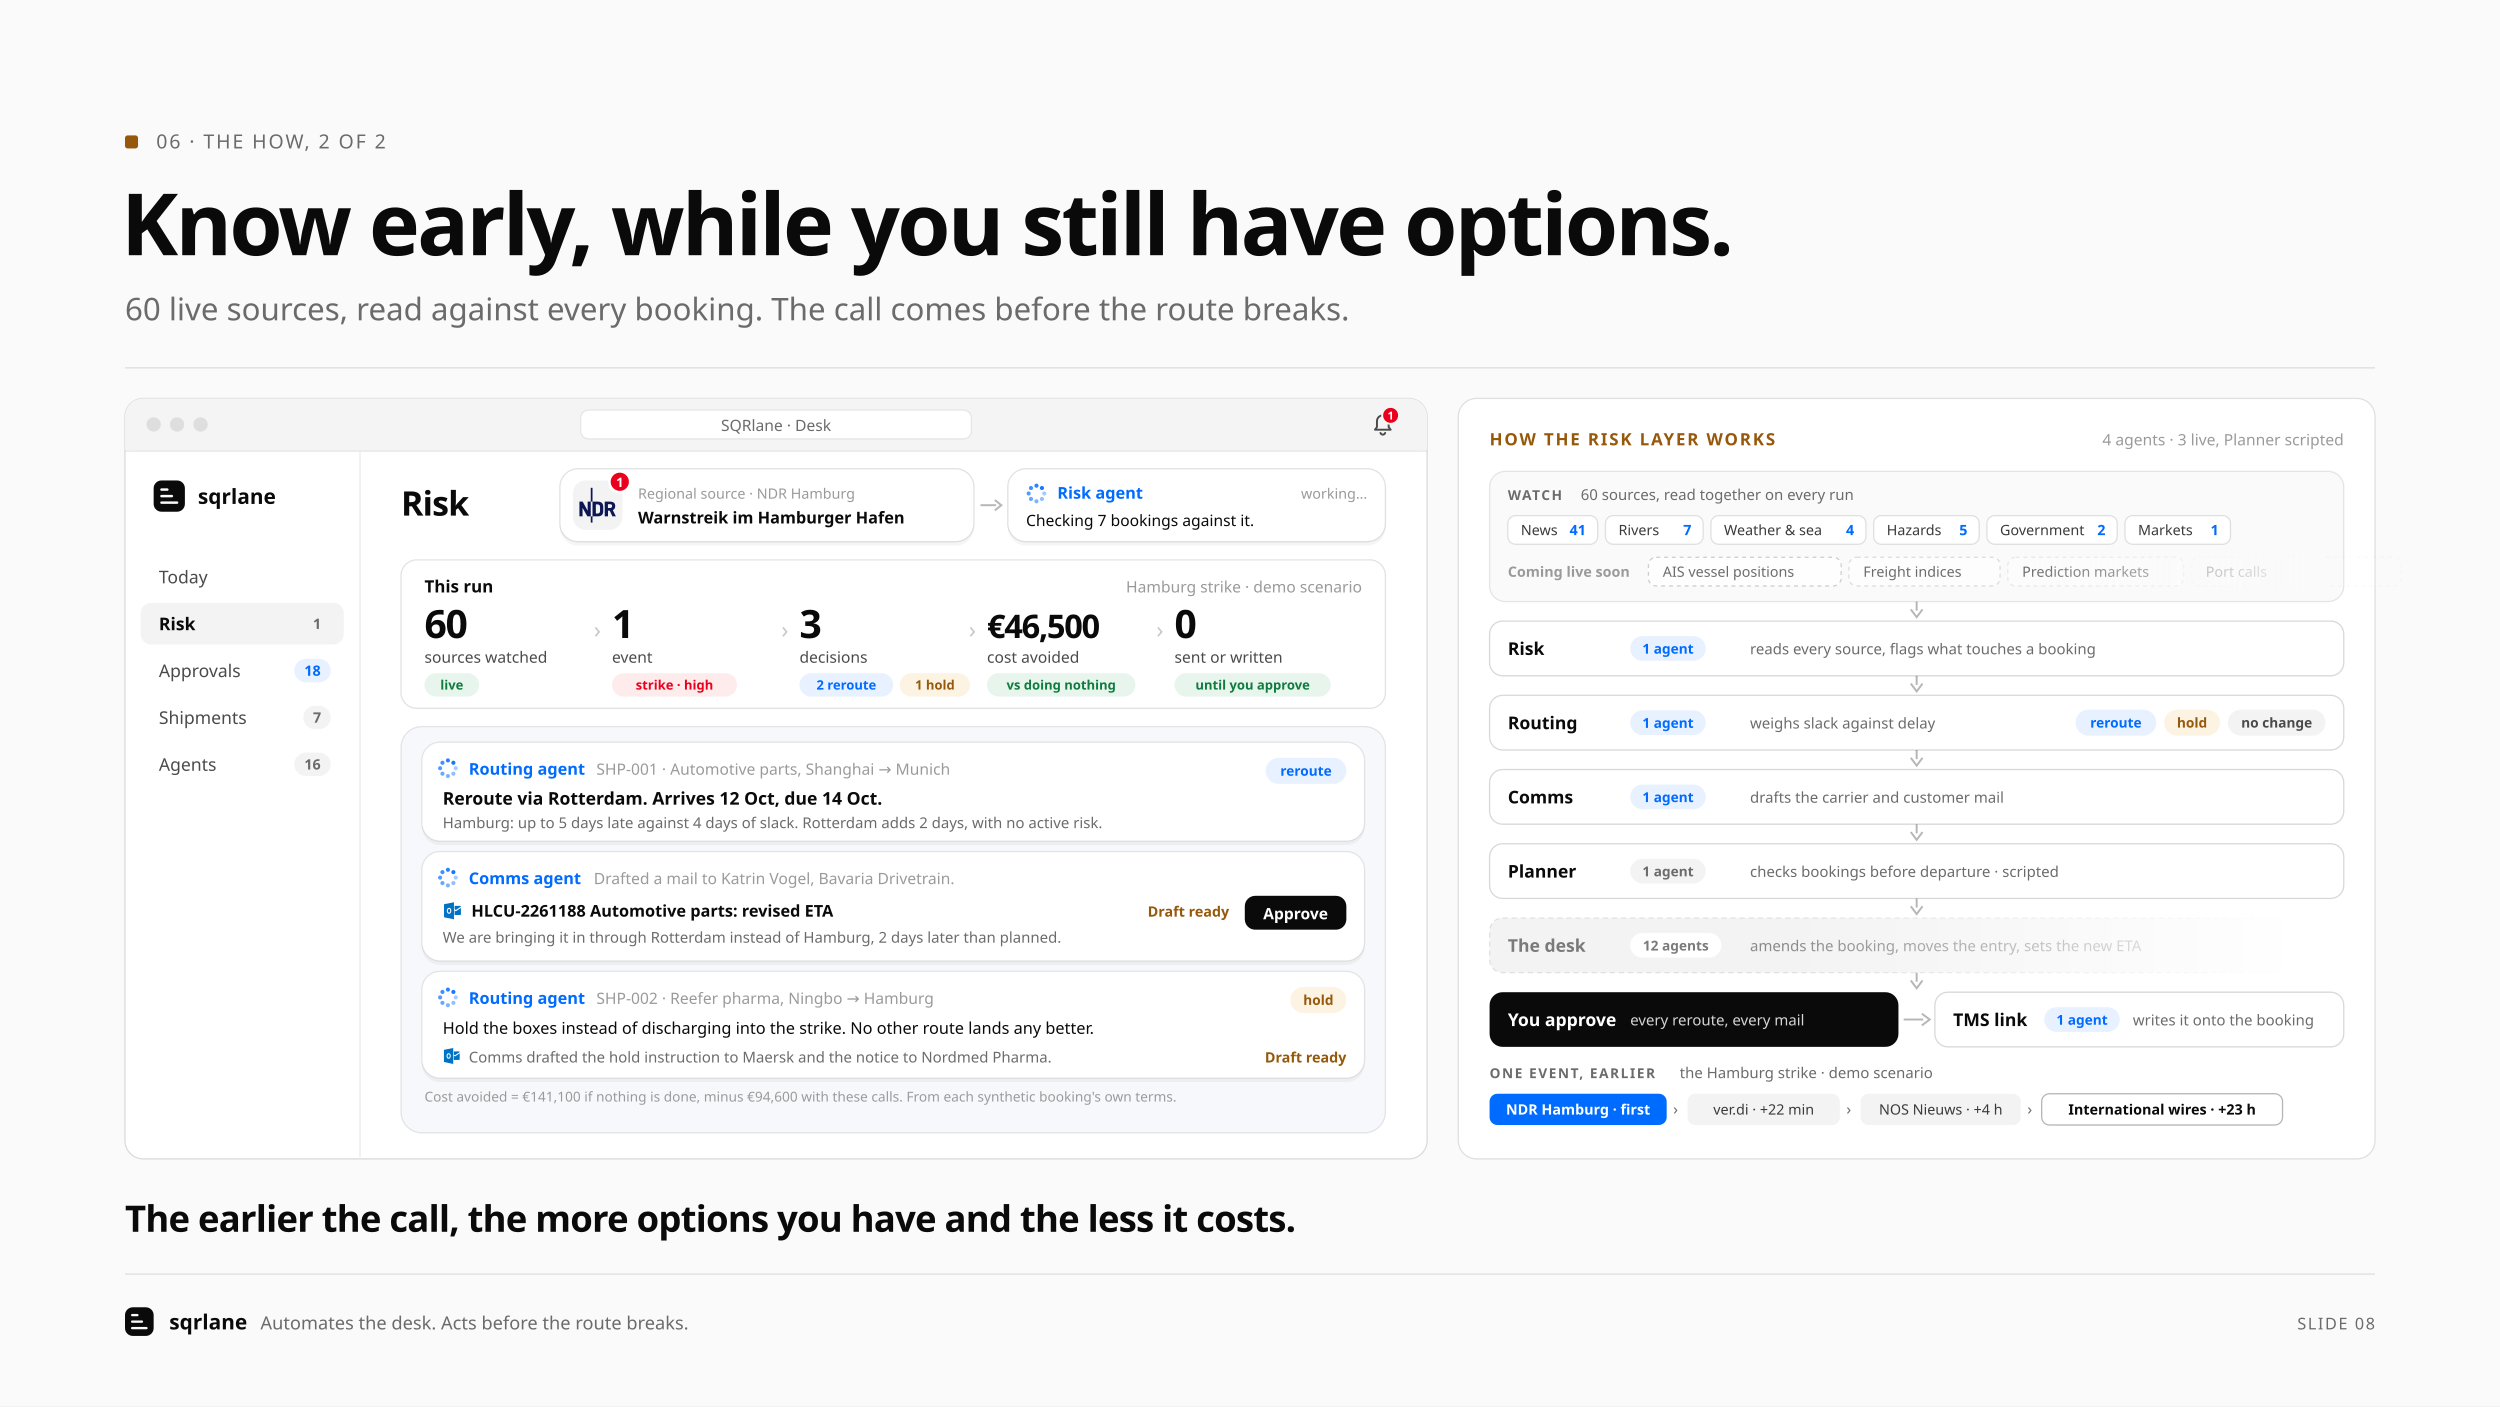
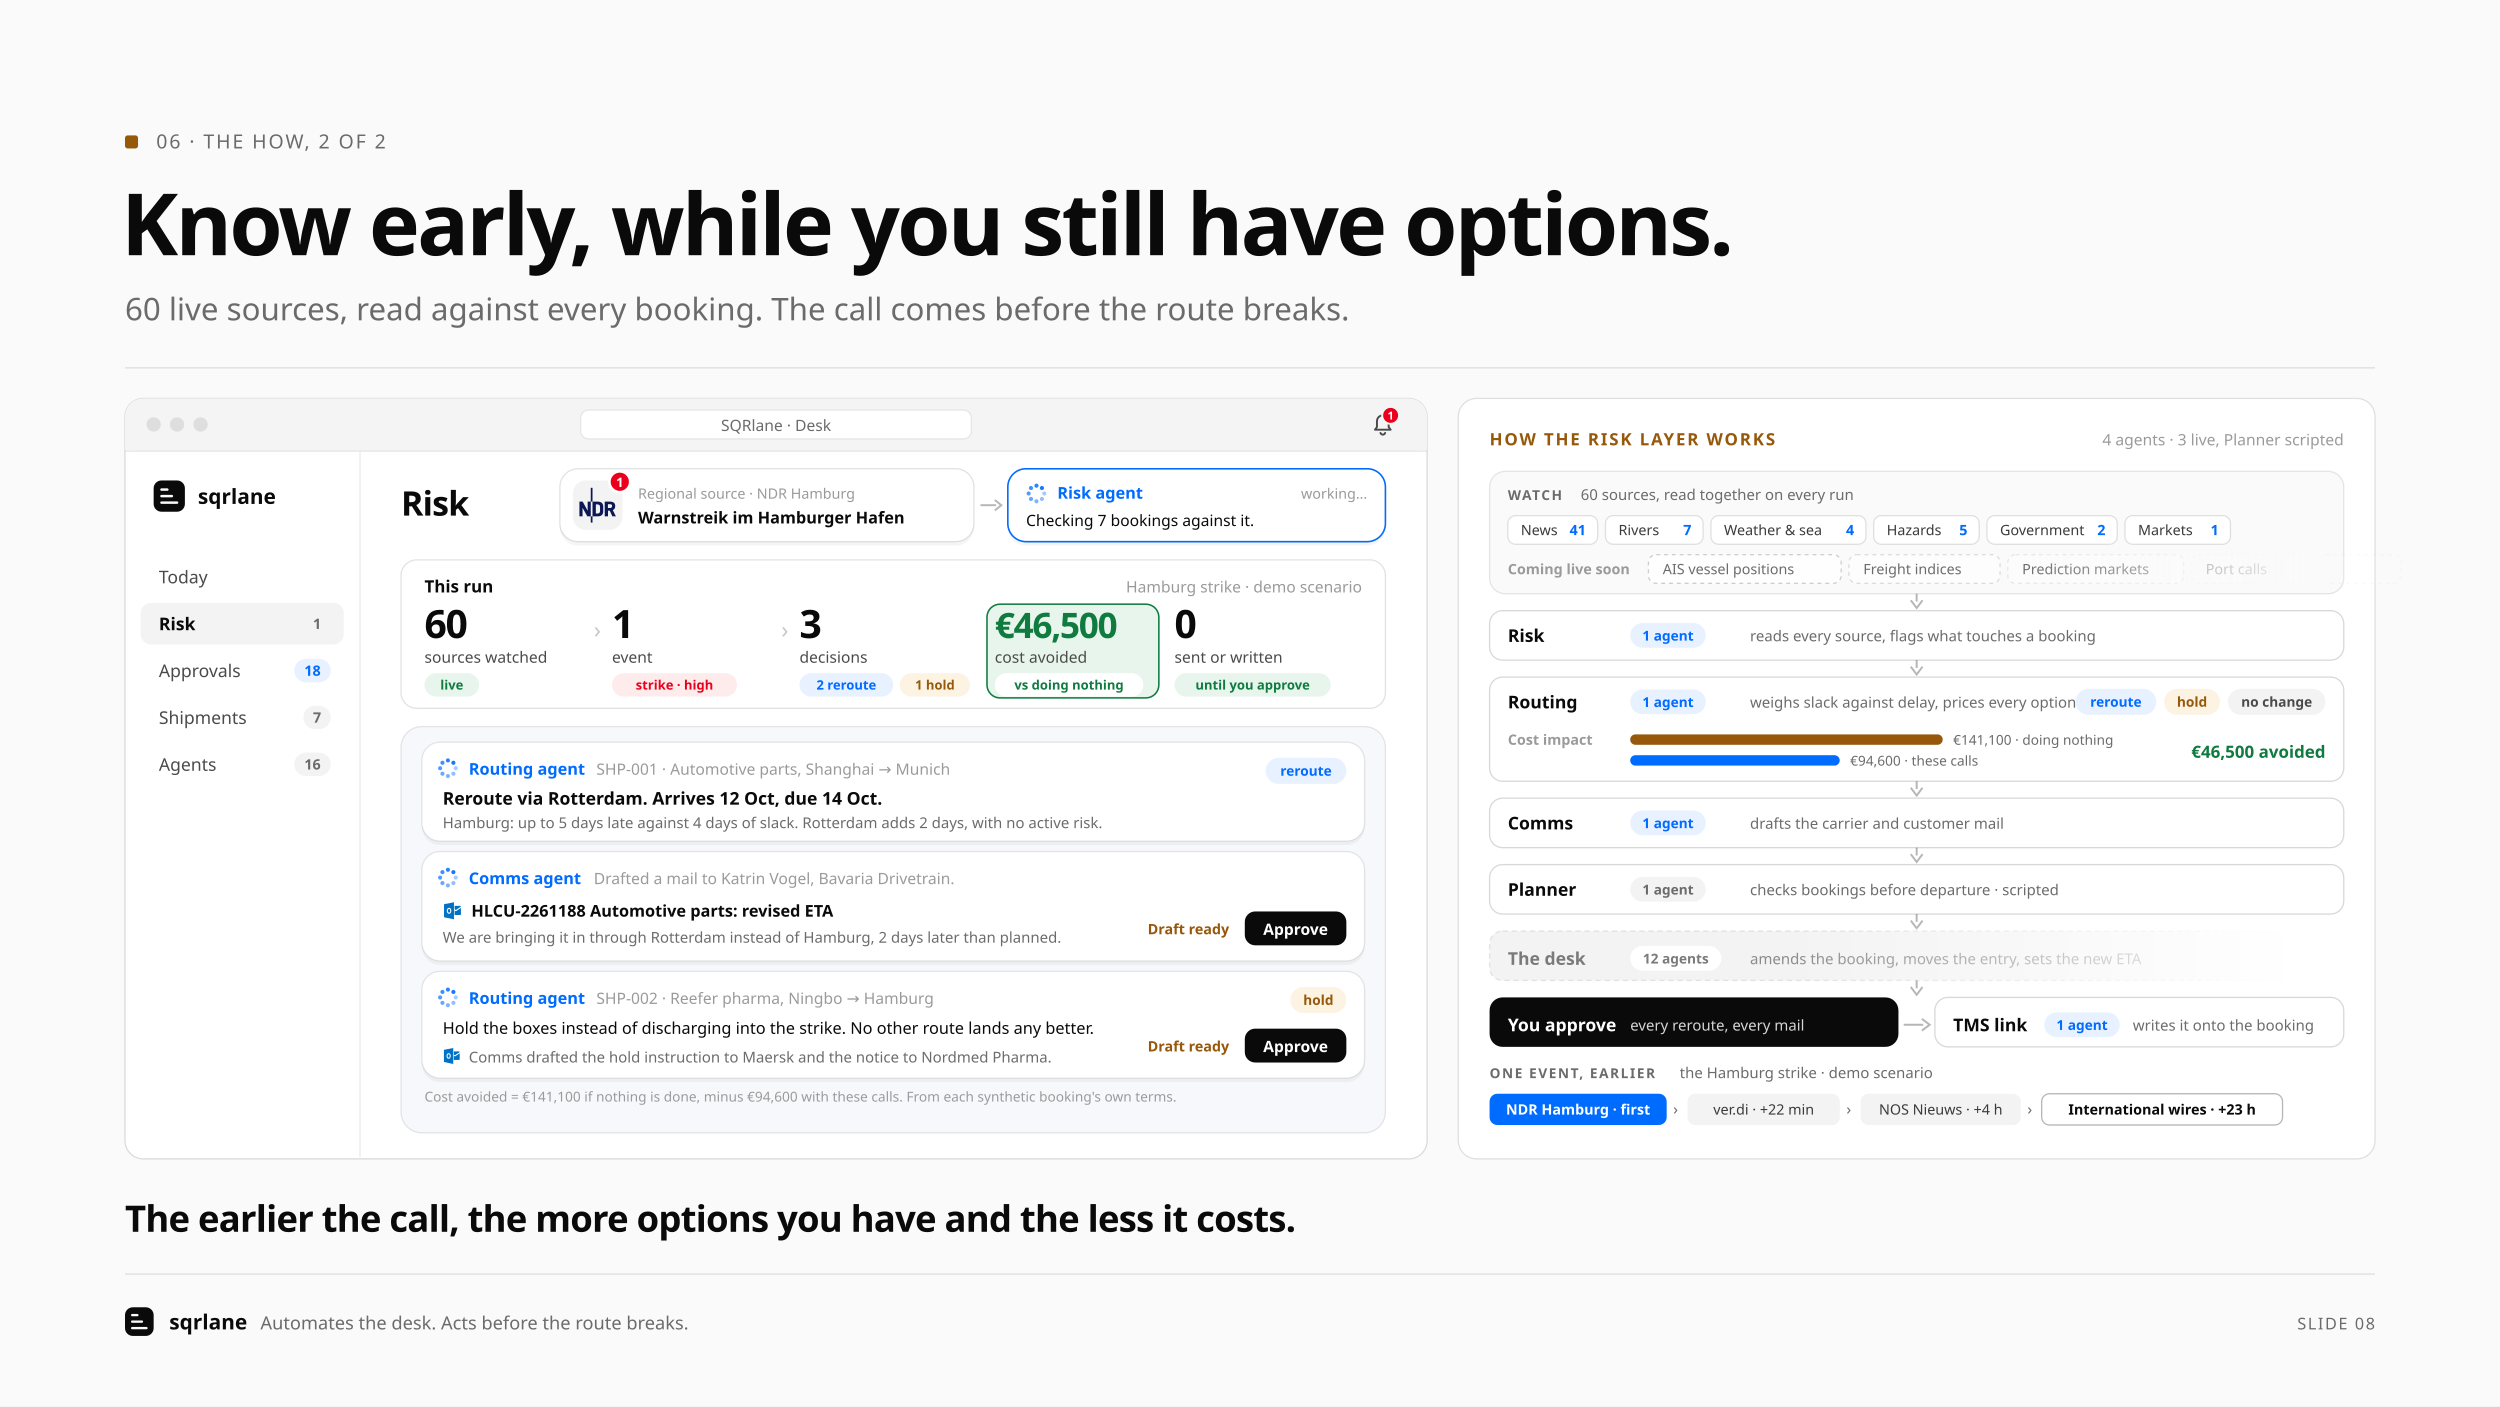
<svg xmlns="http://www.w3.org/2000/svg" width="1920" height="1080" viewBox="0 0 1920 1080">
  <rect id="background" x="0" y="0" width="1920" height="1080" fill="#FAFAFA" />
  <g id="header">
    <rect x="96" y="104" width="10" height="10" rx="2" fill="#96580A" />
    <text x="120" y="114" font-family="Geist" font-size="15" font-weight="500" fill="#6B6B6B" letter-spacing="1.44">06 · THE HOW, 2 OF 2</text>
    <text x="93" y="196" font-family="Geist" font-size="66" font-weight="600" fill="#0A0A0A" letter-spacing="-2">Know early, while you still have options.</text>
    <text x="96" y="246" font-family="Geist" font-size="24" font-weight="400" fill="#6B6B6B">60 live sources, read against every booking. The call comes before the route breaks.</text>
    <rect x="96" y="282" width="1728" height="1" fill="#0A0A0A" fill-opacity="0.12" />
  </g>
  <g id="dashboard">
    <rect x="96" y="306" width="1000" height="584" rx="14" fill="#FFFFFF" stroke="#0A0A0A" stroke-opacity="0.14" />
    <g id="window-bar">
      <rect x="96" y="306" width="1000" height="40" rx="14" fill="#F4F4F4" />
      <rect x="96" y="332" width="1000" height="14" fill="#F4F4F4" />
      <rect x="96" y="346" width="1000" height="1" fill="#0A0A0A" fill-opacity="0.09" />
      <circle cx="118" cy="326" r="5.5" fill="#DEDEDE" />
      <circle cx="136" cy="326" r="5.5" fill="#DEDEDE" />
      <circle cx="154" cy="326" r="5.5" fill="#DEDEDE" />
      <rect x="446.0" y="315" width="300" height="22" rx="6" fill="#FFFFFF" stroke="#0A0A0A" stroke-opacity="0.08" />
      <text x="596.0" y="331" font-family="Geist" font-size="12" font-weight="500" fill="#6B6B6B" text-anchor="middle">SQRlane · Desk</text>
    </g>
    <g id="sidebar">
      <rect x="276" y="347" width="1" height="542" fill="#0A0A0A" fill-opacity="0.08" />
      <rect x="118" y="369" width="24" height="24" rx="6" fill="#0A0A0A" />
      <path d="M124 386h12 M124 381h8 M124 376h4.5" stroke="#FAFAFA" stroke-width="1.9" stroke-linecap="round" fill="none" />
      <text x="152" y="387" font-family="Geist" font-size="16" font-weight="600" fill="#0A0A0A">sqrlane</text>
      <text x="122" y="448" font-family="Geist" font-size="13.5" font-weight="500" fill="#4A4A4A">Today</text>
      <rect x="108" y="463" width="156" height="32" rx="8" fill="#F3F3F3" />
      <text x="122" y="484" font-family="Geist" font-size="13.5" font-weight="600" fill="#0A0A0A">Risk</text>
      <rect x="233" y="470" width="21" height="18" rx="9" fill="#F3F3F3" />
      <text x="243.5" y="483" font-family="Geist" font-size="11" font-weight="600" fill="#6B6B6B" text-anchor="middle">1</text>
      <text x="122" y="520" font-family="Geist" font-size="13.5" font-weight="500" fill="#4A4A4A">Approvals</text>
      <rect x="226" y="506" width="28" height="18" rx="9" fill="#E8F1FF" />
      <text x="240.0" y="519" font-family="Geist" font-size="11" font-weight="600" fill="#006BFF" text-anchor="middle">18</text>
      <text x="122" y="556" font-family="Geist" font-size="13.5" font-weight="500" fill="#4A4A4A">Shipments</text>
      <rect x="233" y="542" width="21" height="18" rx="9" fill="#F3F3F3" />
      <text x="243.5" y="555" font-family="Geist" font-size="11" font-weight="600" fill="#6B6B6B" text-anchor="middle">7</text>
      <text x="122" y="592" font-family="Geist" font-size="13.5" font-weight="500" fill="#4A4A4A">Agents</text>
      <rect x="226" y="578" width="28" height="18" rx="9" fill="#F3F3F3" />
      <text x="240.0" y="591" font-family="Geist" font-size="11" font-weight="600" fill="#6B6B6B" text-anchor="middle">16</text>
    </g>
    <g id="notifications">
      <path d="M1056 330 h12 l-1.5 -2 v-4.5 a4.5 4.5 0 0 0 -9 0 v4.5 z M1060.2 332.5 a1.9 1.9 0 0 0 3.6 0" stroke="#4A4A4A" stroke-width="1.5" fill="none" stroke-linejoin="round" stroke-linecap="round" />
      <circle cx="1068" cy="319" r="6.5" fill="#EA001D" stroke="#F4F4F4" stroke-width="1.5" />
      <text x="1068" y="322.2" font-family="Geist" font-size="8.5" font-weight="700" fill="#FFFFFF" text-anchor="middle">1</text>
    </g>
    <g id="page-header">
      <text x="308" y="396" font-family="Geist" font-size="26" font-weight="600" fill="#0A0A0A" letter-spacing="-0.6">Risk</text>
    </g>
    <g id="popup-news">
      <rect x="430" y="363" width="318" height="56" rx="14" fill="#0A0A0A" fill-opacity="0.04" />
      <rect x="430" y="360" width="318" height="56" rx="14" fill="#FFFFFF" stroke="#0A0A0A" stroke-opacity="0.12" />
      <rect x="440" y="369" width="38" height="38" rx="10" fill="#F3F3F3" />
      <g id="mark-ndr" transform="translate(445.0 374.0) scale(1.1667)">
        <path fill="#0C1754" d="M5.184 19.325l-3.137-5.648v5.649H0V9.64h2.149l3.267 6.025V9.641h2.047v9.684zm2.279-9.684V.537H8.61v9.104zm0 13.822v-4.138H8.61v4.138zM12.037 9.64c2.395 0 3.63 1.147 3.63 3.368v2.918c0 2.28-1.19 3.398-3.63 3.398H8.61V9.641zm-.19 7.855c1.163 0 1.728-.581 1.728-1.771v-2.498c0-1.176-.58-1.757-1.727-1.757h-1.03v6.026zm9.845 1.83l-1.728-3.718h-1.161v3.717h-2.15V9.641h3.384c2.381 0 3.513.944 3.513 2.962 0 1.335-.493 2.134-1.597 2.613L24 19.326zm-1.568-5.475c.857 0 1.365-.494 1.365-1.32 0-.858-.377-1.177-1.365-1.177H18.76v2.498h1.365z" />
      </g>
      <circle cx="476" cy="370" r="8" fill="#EA001D" stroke="#FFFFFF" stroke-width="2" />
      <text x="476" y="374" font-family="Geist" font-size="10" font-weight="700" fill="#FFFFFF" text-anchor="middle">1</text>
      <text x="490" y="383" font-family="Geist" font-size="11" font-weight="500" fill="#9A9A9A">Regional source · NDR Hamburg</text>
      <text x="490" y="402" font-family="Geist" font-size="12.5" font-weight="600" fill="#0A0A0A">Warnstreik im Hamburger Hafen</text>
    </g>
    <path d="M753 388.0 L765 388.0" stroke="#0A0A0A" stroke-opacity="0.3" stroke-width="1.5" fill="none" />
    <path d="M764 384.0 L769 388.0 L764 392.0" stroke="#0A0A0A" stroke-opacity="0.3" stroke-width="1.5" fill="none" />
    <g id="popup-agent">
      <rect x="774" y="363" width="290" height="56" rx="14" fill="#0A0A0A" fill-opacity="0.04" />
      <rect x="774" y="360" width="290" height="56" rx="14" fill="#FFFFFF" stroke="#0A0A0A" stroke-opacity="0.12" />
+       <rect x="774" y="360" width="290" height="56" rx="14" fill="none" stroke="#006BFF" stroke-width="1.2" />
      <circle cx="802.0" cy="379.0" r="1.6" fill="#006BFF" fill-opacity="0.35" />
      <circle cx="800.2" cy="383.2" r="1.6" fill="#006BFF" fill-opacity="0.43" />
      <circle cx="796.0" cy="385.0" r="1.6" fill="#006BFF" fill-opacity="0.51" />
      <circle cx="791.8" cy="383.2" r="1.6" fill="#006BFF" fill-opacity="0.59" />
      <circle cx="790.0" cy="379.0" r="1.6" fill="#006BFF" fill-opacity="0.67" />
      <circle cx="791.8" cy="374.8" r="1.6" fill="#006BFF" fill-opacity="0.75" />
      <circle cx="796.0" cy="373.0" r="1.6" fill="#006BFF" fill-opacity="0.83" />
      <circle cx="800.2" cy="374.8" r="1.6" fill="#006BFF" fill-opacity="0.91" />
      <text x="812" y="383" font-family="Geist" font-size="12.5" font-weight="600" fill="#006BFF">Risk agent</text>
      <text x="1050" y="383" font-family="Geist" font-size="11" font-weight="500" fill="#9A9A9A" text-anchor="end">working…</text>
      <text x="788" y="404" font-family="Geist" font-size="12" font-weight="400" fill="#0A0A0A">Checking 7 bookings against it.</text>
    </g>
    <g id="this-run">
      <rect x="308" y="430" width="756" height="114" rx="12" fill="#FFFFFF" stroke="#0A0A0A" stroke-opacity="0.12" />
      <text x="326" y="455" font-family="Geist" font-size="13" font-weight="600" fill="#0A0A0A">This run</text>
      <text x="1046" y="455" font-family="Geist" font-size="12" font-weight="400" fill="#9A9A9A" text-anchor="end">Hamburg strike · demo scenario</text>
      <text x="326.0" y="490" font-family="Geist" font-size="30" font-weight="600" fill="#0A0A0A" letter-spacing="-1">60</text>
      <text x="326.0" y="509" font-family="Geist" font-size="12" font-weight="500" fill="#4A4A4A">sources watched</text>
      <rect x="326.0" y="517" width="42" height="18" rx="9.0" fill="#E7F5EC" />
      <text x="347.0" y="529.6" font-family="Geist" font-size="10" font-weight="600" fill="#0F7B3F" text-anchor="middle">live</text>
      <text x="456.0" y="490" font-family="Geist" font-size="18" font-weight="400" fill="#C8C8C8">›</text>
      <text x="470.0" y="490" font-family="Geist" font-size="30" font-weight="600" fill="#0A0A0A" letter-spacing="-1">1</text>
      <text x="470.0" y="509" font-family="Geist" font-size="12" font-weight="500" fill="#4A4A4A">event</text>
      <rect x="470.0" y="517" width="96" height="18" rx="9.0" fill="#FEECEC" />
      <text x="518.0" y="529.6" font-family="Geist" font-size="10" font-weight="600" fill="#EA001D" text-anchor="middle">strike · high</text>
      <text x="600.0" y="490" font-family="Geist" font-size="18" font-weight="400" fill="#C8C8C8">›</text>
      <text x="614.0" y="490" font-family="Geist" font-size="30" font-weight="600" fill="#0A0A0A" letter-spacing="-1">3</text>
      <text x="614.0" y="509" font-family="Geist" font-size="12" font-weight="500" fill="#4A4A4A">decisions</text>
      <rect x="614.0" y="517" width="72" height="18" rx="9.0" fill="#E8F1FF" />
      <text x="650.0" y="529.6" font-family="Geist" font-size="10" font-weight="600" fill="#006BFF" text-anchor="middle">2 reroute</text>
      <rect x="691.0" y="517" width="54" height="18" rx="9.0" fill="#FDF3E3" />
      <text x="718.0" y="529.6" font-family="Geist" font-size="10" font-weight="600" fill="#96580A" text-anchor="middle">1 hold</text>
-       <text x="744.0" y="490" font-family="Geist" font-size="18" font-weight="400" fill="#C8C8C8">›</text>
-       <text x="758.0" y="490" font-family="Geist" font-size="25" font-weight="600" fill="#0A0A0A" letter-spacing="-1">€46,500</text>
-       <text x="758.0" y="509" font-family="Geist" font-size="12" font-weight="500" fill="#4A4A4A">cost avoided</text>
-       <rect x="758.0" y="517" width="114" height="18" rx="9.0" fill="#E7F5EC" />
-       <text x="815.0" y="529.6" font-family="Geist" font-size="10" font-weight="600" fill="#0F7B3F" text-anchor="middle">vs doing nothing</text>
-       <text x="888.0" y="490" font-family="Geist" font-size="18" font-weight="400" fill="#C8C8C8">›</text>
+       <rect x="758.0" y="464" width="132.0" height="72" rx="10" fill="#E7F5EC" stroke="#0F7B3F" stroke-width="1.2" />
+       <text x="764.0" y="490" font-family="Geist" font-size="27" font-weight="600" fill="#0F7B3F" letter-spacing="-1">€46,500</text>
+       <text x="764.0" y="509" font-family="Geist" font-size="12" font-weight="500" fill="#4A4A4A">cost avoided</text>
+       <rect x="764.0" y="517" width="114" height="18" rx="9.0" fill="#FFFFFF" />
+       <text x="821.0" y="529.6" font-family="Geist" font-size="10" font-weight="600" fill="#0F7B3F" text-anchor="middle">vs doing nothing</text>
      <text x="902.0" y="490" font-family="Geist" font-size="30" font-weight="600" fill="#0A0A0A" letter-spacing="-1">0</text>
      <text x="902.0" y="509" font-family="Geist" font-size="12" font-weight="500" fill="#4A4A4A">sent or written</text>
      <rect x="902.0" y="517" width="120" height="18" rx="9.0" fill="#E7F5EC" />
      <text x="962.0" y="529.6" font-family="Geist" font-size="10" font-weight="600" fill="#0F7B3F" text-anchor="middle">until you approve</text>
    </g>
    <g id="decisions">
      <rect x="308" y="558" width="756" height="312" rx="16" fill="#F6F8FB" stroke="#0A0A0A" stroke-opacity="0.10" />
      <rect x="324" y="573" width="724" height="76" rx="14" fill="#0A0A0A" fill-opacity="0.04" />
      <rect x="324" y="570" width="724" height="76" rx="14" fill="#FFFFFF" stroke="#0A0A0A" stroke-opacity="0.1" />
      <circle cx="350.0" cy="590.0" r="1.6" fill="#006BFF" fill-opacity="0.35" />
      <circle cx="348.2" cy="594.2" r="1.6" fill="#006BFF" fill-opacity="0.43" />
      <circle cx="344.0" cy="596.0" r="1.6" fill="#006BFF" fill-opacity="0.51" />
      <circle cx="339.8" cy="594.2" r="1.6" fill="#006BFF" fill-opacity="0.59" />
      <circle cx="338.0" cy="590.0" r="1.6" fill="#006BFF" fill-opacity="0.67" />
      <circle cx="339.8" cy="585.8" r="1.6" fill="#006BFF" fill-opacity="0.75" />
      <circle cx="344.0" cy="584.0" r="1.6" fill="#006BFF" fill-opacity="0.83" />
      <circle cx="348.2" cy="585.8" r="1.6" fill="#006BFF" fill-opacity="0.91" />
      <text x="360" y="595" font-family="Geist" font-size="12.5" font-weight="600" fill="#006BFF">Routing agent</text>
      <text x="458" y="595" font-family="Geist" font-size="12" font-weight="400" fill="#9A9A9A">SHP-001 · Automotive parts, Shanghai → Munich</text>
      <rect x="972" y="582" width="62" height="20" rx="10.0" fill="#E8F1FF" />
      <text x="1003.0" y="595.78" font-family="Geist" font-size="10.5" font-weight="600" fill="#006BFF" text-anchor="middle">reroute</text>
      <text x="340" y="618" font-family="Geist" font-size="13.5" font-weight="600" fill="#0A0A0A">Reroute via Rotterdam. Arrives 12 Oct, due 14 Oct.</text>
      <text x="340" y="636" font-family="Geist" font-size="11.5" font-weight="400" fill="#6B6B6B">Hamburg: up to 5 days late against 4 days of slack. Rotterdam adds 2 days, with no active risk.</text>
      <rect x="324" y="657" width="724" height="84" rx="14" fill="#0A0A0A" fill-opacity="0.04" />
      <rect x="324" y="654" width="724" height="84" rx="14" fill="#FFFFFF" stroke="#0A0A0A" stroke-opacity="0.1" />
      <circle cx="350.0" cy="674.0" r="1.6" fill="#006BFF" fill-opacity="0.35" />
      <circle cx="348.2" cy="678.2" r="1.6" fill="#006BFF" fill-opacity="0.43" />
      <circle cx="344.0" cy="680.0" r="1.6" fill="#006BFF" fill-opacity="0.51" />
      <circle cx="339.8" cy="678.2" r="1.6" fill="#006BFF" fill-opacity="0.59" />
      <circle cx="338.0" cy="674.0" r="1.6" fill="#006BFF" fill-opacity="0.67" />
      <circle cx="339.8" cy="669.8" r="1.6" fill="#006BFF" fill-opacity="0.75" />
      <circle cx="344.0" cy="668.0" r="1.6" fill="#006BFF" fill-opacity="0.83" />
      <circle cx="348.2" cy="669.8" r="1.6" fill="#006BFF" fill-opacity="0.91" />
      <text x="360" y="679" font-family="Geist" font-size="12.5" font-weight="600" fill="#006BFF">Comms agent</text>
      <text x="456" y="679" font-family="Geist" font-size="12" font-weight="400" fill="#9A9A9A">Drafted a mail to Katrin Vogel, Bavaria Drivetrain.</text>
      <g id="mark-outlook" transform="translate(340.0 692.0) scale(0.4688)">
        <path fill="#0072c6" d="M19.484 7.937v5.477l1.916 1.205a.5.5 0 0 0 .21 0l8.238-5.554a1.174 1.174 0 0 0-.959-1.128Z" />
        <path fill="#0072c6" d="m19.484 15.457l1.747 1.2a.52.52 0 0 0 .543 0c-.3.181 8.073-5.378 8.073-5.378v10.066a1.408 1.408 0 0 1-1.49 1.555h-8.874zm-9.044-2.525a1.61 1.61 0 0 0-1.42.838a4.13 4.13 0 0 0-.526 2.218A4.05 4.05 0 0 0 9.02 18.2a1.6 1.6 0 0 0 2.771.022a4 4 0 0 0 .515-2.2a4.37 4.37 0 0 0-.5-2.281a1.54 1.54 0 0 0-1.366-.809" />
        <path fill="#0072c6" d="M2.153 5.155v21.427L18.453 30V2Zm10.908 14.336a3.23 3.23 0 0 1-2.7 1.361a3.19 3.19 0 0 1-2.64-1.318A5.46 5.46 0 0 1 6.706 16.1a5.87 5.87 0 0 1 1.036-3.616a3.27 3.27 0 0 1 2.744-1.384a3.12 3.12 0 0 1 2.61 1.321a5.64 5.64 0 0 1 1 3.484a5.76 5.76 0 0 1-1.035 3.586" />
      </g>
      <text x="362" y="704" font-family="Geist" font-size="12.5" font-weight="600" fill="#0A0A0A">HLCU-2261188 Automotive parts: revised ETA</text>
      <text x="340" y="724" font-family="Geist" font-size="11.5" font-weight="400" fill="#6B6B6B">We are bringing it in through Rotterdam instead of Hamburg, 2 days later than planned.</text>
-       <text x="944" y="704" font-family="Geist" font-size="11" font-weight="600" fill="#96580A" text-anchor="end">Draft ready</text>
-       <rect x="956" y="688" width="78" height="26" rx="8" fill="#0A0A0A" />
-       <text x="995" y="706" font-family="Geist" font-size="12" font-weight="600" fill="#FFFFFF" text-anchor="middle">Approve</text>
+       <rect x="956" y="700" width="78" height="26" rx="8" fill="#0A0A0A" />
+       <text x="995" y="718" font-family="Geist" font-size="12" font-weight="600" fill="#FFFFFF" text-anchor="middle">Approve</text>
+       <text x="944" y="717.5" font-family="Geist" font-size="11" font-weight="600" fill="#96580A" text-anchor="end">Draft ready</text>
      <rect x="324" y="749" width="724" height="82" rx="14" fill="#0A0A0A" fill-opacity="0.04" />
      <rect x="324" y="746" width="724" height="82" rx="14" fill="#FFFFFF" stroke="#0A0A0A" stroke-opacity="0.1" />
      <circle cx="350.0" cy="766.0" r="1.6" fill="#006BFF" fill-opacity="0.35" />
      <circle cx="348.2" cy="770.2" r="1.6" fill="#006BFF" fill-opacity="0.43" />
      <circle cx="344.0" cy="772.0" r="1.6" fill="#006BFF" fill-opacity="0.51" />
      <circle cx="339.8" cy="770.2" r="1.6" fill="#006BFF" fill-opacity="0.59" />
      <circle cx="338.0" cy="766.0" r="1.6" fill="#006BFF" fill-opacity="0.67" />
      <circle cx="339.8" cy="761.8" r="1.6" fill="#006BFF" fill-opacity="0.75" />
      <circle cx="344.0" cy="760.0" r="1.6" fill="#006BFF" fill-opacity="0.83" />
      <circle cx="348.2" cy="761.8" r="1.6" fill="#006BFF" fill-opacity="0.91" />
      <text x="360" y="771" font-family="Geist" font-size="12.5" font-weight="600" fill="#006BFF">Routing agent</text>
      <text x="458" y="771" font-family="Geist" font-size="12" font-weight="400" fill="#9A9A9A">SHP-002 · Reefer pharma, Ningbo → Hamburg</text>
      <rect x="991" y="758" width="43" height="20" rx="10.0" fill="#FDF3E3" />
      <text x="1012.5" y="771.78" font-family="Geist" font-size="10.5" font-weight="600" fill="#96580A" text-anchor="middle">hold</text>
      <text x="340" y="794" font-family="Geist" font-size="12.5" font-weight="500" fill="#0A0A0A">Hold the boxes instead of discharging into the strike. No other route lands any better.</text>
      <g id="mark-outlook" transform="translate(340.0 804.0) scale(0.4375)">
        <path fill="#0072c6" d="M19.484 7.937v5.477l1.916 1.205a.5.5 0 0 0 .21 0l8.238-5.554a1.174 1.174 0 0 0-.959-1.128Z" />
        <path fill="#0072c6" d="m19.484 15.457l1.747 1.2a.52.52 0 0 0 .543 0c-.3.181 8.073-5.378 8.073-5.378v10.066a1.408 1.408 0 0 1-1.49 1.555h-8.874zm-9.044-2.525a1.61 1.61 0 0 0-1.42.838a4.13 4.13 0 0 0-.526 2.218A4.05 4.05 0 0 0 9.02 18.2a1.6 1.6 0 0 0 2.771.022a4 4 0 0 0 .515-2.2a4.37 4.37 0 0 0-.5-2.281a1.54 1.54 0 0 0-1.366-.809" />
        <path fill="#0072c6" d="M2.153 5.155v21.427L18.453 30V2Zm10.908 14.336a3.23 3.23 0 0 1-2.7 1.361a3.19 3.19 0 0 1-2.64-1.318A5.46 5.46 0 0 1 6.706 16.1a5.87 5.87 0 0 1 1.036-3.616a3.27 3.27 0 0 1 2.744-1.384a3.12 3.12 0 0 1 2.61 1.321a5.64 5.64 0 0 1 1 3.484a5.76 5.76 0 0 1-1.035 3.586" />
      </g>
      <text x="360" y="816" font-family="Geist" font-size="11.5" font-weight="400" fill="#6B6B6B">Comms drafted the hold instruction to Maersk and the notice to Nordmed Pharma.</text>
-       <text x="1034" y="816" font-family="Geist" font-size="11" font-weight="600" fill="#96580A" text-anchor="end">Draft ready</text>
+       <rect x="956" y="790" width="78" height="26" rx="8" fill="#0A0A0A" />
+       <text x="995" y="808" font-family="Geist" font-size="12" font-weight="600" fill="#FFFFFF" text-anchor="middle">Approve</text>
+       <text x="944" y="807.5" font-family="Geist" font-size="11" font-weight="600" fill="#96580A" text-anchor="end">Draft ready</text>
      <text x="326" y="846" font-family="Geist" font-size="10.5" font-weight="400" fill="#9A9A9A">Cost avoided = €141,100 if nothing is done, minus €94,600 with these calls. From each synthetic booking's own terms.</text>
    </g>
  </g>
  <g id="how-the-risk-layer-works">
    <rect x="1120" y="306" width="704" height="584" rx="14" fill="#FFFFFF" stroke="#0A0A0A" stroke-opacity="0.12" />
    <text x="1144" y="342" font-family="Geist" font-size="13" font-weight="600" fill="#96580A" letter-spacing="1.4">HOW THE RISK LAYER WORKS</text>
    <text x="1800" y="342" font-family="Geist" font-size="12" font-weight="500" fill="#9A9A9A" text-anchor="end">4 agents · 3 live, Planner scripted</text>
    <g id="watch">
-       <rect x="1144" y="362" width="656" height="100" rx="12" fill="#FAFAFA" stroke="#0A0A0A" stroke-opacity="0.10" />
+       <rect x="1144" y="362" width="656" height="94" rx="12" fill="#FAFAFA" stroke="#0A0A0A" stroke-opacity="0.10" />
      <text x="1158" y="384" font-family="Geist" font-size="10.5" font-weight="700" fill="#6B6B6B" letter-spacing="1.2">WATCH</text>
      <text x="1214" y="384" font-family="Geist" font-size="11.5" font-weight="400" fill="#6B6B6B">60 sources, read together on every run</text>
      <rect x="1158" y="396" width="69" height="22" rx="6" fill="#FFFFFF" stroke="#0A0A0A" stroke-opacity="0.12" />
      <text x="1168" y="411" font-family="Geist" font-size="11" font-weight="500" fill="#3A3A3A">News</text>
      <text x="1218" y="411" font-family="Geist" font-size="11" font-weight="700" fill="#006BFF" text-anchor="end">41</text>
      <rect x="1233" y="396" width="75" height="22" rx="6" fill="#FFFFFF" stroke="#0A0A0A" stroke-opacity="0.12" />
      <text x="1243" y="411" font-family="Geist" font-size="11" font-weight="500" fill="#3A3A3A">Rivers</text>
      <text x="1299" y="411" font-family="Geist" font-size="11" font-weight="700" fill="#006BFF" text-anchor="end">7</text>
      <rect x="1314" y="396" width="119" height="22" rx="6" fill="#FFFFFF" stroke="#0A0A0A" stroke-opacity="0.12" />
      <text x="1324" y="411" font-family="Geist" font-size="11" font-weight="500" fill="#3A3A3A">Weather &amp; sea</text>
      <text x="1424" y="411" font-family="Geist" font-size="11" font-weight="700" fill="#006BFF" text-anchor="end">4</text>
      <rect x="1439" y="396" width="81" height="22" rx="6" fill="#FFFFFF" stroke="#0A0A0A" stroke-opacity="0.12" />
      <text x="1449" y="411" font-family="Geist" font-size="11" font-weight="500" fill="#3A3A3A">Hazards</text>
      <text x="1511" y="411" font-family="Geist" font-size="11" font-weight="700" fill="#006BFF" text-anchor="end">5</text>
      <rect x="1526" y="396" width="100" height="22" rx="6" fill="#FFFFFF" stroke="#0A0A0A" stroke-opacity="0.12" />
      <text x="1536" y="411" font-family="Geist" font-size="11" font-weight="500" fill="#3A3A3A">Government</text>
      <text x="1617" y="411" font-family="Geist" font-size="11" font-weight="700" fill="#006BFF" text-anchor="end">2</text>
      <rect x="1632" y="396" width="81" height="22" rx="6" fill="#FFFFFF" stroke="#0A0A0A" stroke-opacity="0.12" />
      <text x="1642" y="411" font-family="Geist" font-size="11" font-weight="500" fill="#3A3A3A">Markets</text>
      <text x="1704" y="411" font-family="Geist" font-size="11" font-weight="700" fill="#006BFF" text-anchor="end">1</text>
-       <text x="1158" y="443" font-family="Geist" font-size="11" font-weight="600" fill="#9A9A9A">Coming live soon</text>
-       <rect x="1266" y="428" width="148" height="22" rx="6" fill="#FFFFFF" stroke="#0A0A0A" stroke-opacity="0.19" stroke-dasharray="3 3" fill-opacity="0.85" />
-       <text x="1277" y="443" font-family="Geist" font-size="11" font-weight="500" fill="#6B6B6B">AIS vessel positions</text>
-       <rect x="1420" y="428" width="116" height="22" rx="6" fill="#FFFFFF" stroke="#0A0A0A" stroke-opacity="0.13" stroke-dasharray="3 3" fill-opacity="0.60" />
-       <text x="1431" y="443" font-family="Geist" font-size="11" font-weight="500" fill="#6B6B6B">Freight indices</text>
-       <rect x="1542" y="428" width="135" height="22" rx="6" fill="#FFFFFF" stroke="#0A0A0A" stroke-opacity="0.08" stroke-dasharray="3 3" fill-opacity="0.38" />
-       <text x="1553" y="443" font-family="Geist" font-size="11" font-weight="500" fill="#6B6B6B">Prediction markets</text>
-       <rect x="1683" y="428" width="85" height="22" rx="6" fill="#FFFFFF" stroke="#0A0A0A" stroke-opacity="0.04" stroke-dasharray="3 3" fill-opacity="0.20" />
-       <text x="1694" y="443" font-family="Geist" font-size="11" font-weight="500" fill="#6B6B6B">Port calls</text>
-       <rect x="1774" y="428" width="70" height="22" rx="6" fill="#FFFFFF" stroke="#0A0A0A" stroke-opacity="0.02" stroke-dasharray="3 3" fill-opacity="0.08" />
+       <text x="1158" y="441" font-family="Geist" font-size="11" font-weight="600" fill="#9A9A9A">Coming live soon</text>
+       <rect x="1266" y="426" width="148" height="22" rx="6" fill="#FFFFFF" stroke="#0A0A0A" stroke-opacity="0.19" stroke-dasharray="3 3" fill-opacity="0.85" />
+       <text x="1277" y="441" font-family="Geist" font-size="11" font-weight="500" fill="#6B6B6B">AIS vessel positions</text>
+       <rect x="1420" y="426" width="116" height="22" rx="6" fill="#FFFFFF" stroke="#0A0A0A" stroke-opacity="0.13" stroke-dasharray="3 3" fill-opacity="0.60" />
+       <text x="1431" y="441" font-family="Geist" font-size="11" font-weight="500" fill="#6B6B6B">Freight indices</text>
+       <rect x="1542" y="426" width="135" height="22" rx="6" fill="#FFFFFF" stroke="#0A0A0A" stroke-opacity="0.08" stroke-dasharray="3 3" fill-opacity="0.38" />
+       <text x="1553" y="441" font-family="Geist" font-size="11" font-weight="500" fill="#6B6B6B">Prediction markets</text>
+       <rect x="1683" y="426" width="85" height="22" rx="6" fill="#FFFFFF" stroke="#0A0A0A" stroke-opacity="0.04" stroke-dasharray="3 3" fill-opacity="0.20" />
+       <text x="1694" y="441" font-family="Geist" font-size="11" font-weight="500" fill="#6B6B6B">Port calls</text>
+       <rect x="1774" y="426" width="70" height="22" rx="6" fill="#FFFFFF" stroke="#0A0A0A" stroke-opacity="0.02" stroke-dasharray="3 3" fill-opacity="0.08" />
      <defs>
        <linearGradient id="soon-fade" x1="0" y1="0" x2="1" y2="0">
          <stop offset="0.55" stop-color="#FAFAFA" stop-opacity="0" />
          <stop offset="1" stop-color="#FAFAFA" stop-opacity="1" />
        </linearGradient>
      </defs>
-       <rect x="1266" y="426" width="520" height="26" fill="url(#soon-fade)" />
-     </g>
-     <path d="M1472.0 462 L1472.0 469" stroke="#0A0A0A" stroke-opacity="0.3" stroke-width="1.5" fill="none" />
-     <path d="M1467.5 468 L1472.0 474 L1476.5 468" stroke="#0A0A0A" stroke-opacity="0.3" stroke-width="1.5" fill="none" />
+       <rect x="1266" y="424" width="520" height="26" fill="url(#soon-fade)" />
+     </g>
+     <path d="M1472.0 456 L1472.0 462" stroke="#0A0A0A" stroke-opacity="0.3" stroke-width="1.5" fill="none" />
+     <path d="M1467.5 461 L1472.0 467 L1476.5 461" stroke="#0A0A0A" stroke-opacity="0.3" stroke-width="1.5" fill="none" />
    <g id="risk-agent">
-       <rect x="1144" y="477" width="656" height="42" rx="10" fill="#FFFFFF" stroke="#0A0A0A" stroke-opacity="0.16" />
-       <text x="1158" y="503" font-family="Geist" font-size="13.5" font-weight="600" fill="#0A0A0A">Risk</text>
-       <rect x="1252" y="488.5" width="58" height="19" rx="9.5" fill="#E8F1FF" />
-       <text x="1281.0" y="502.0" font-family="Geist" font-size="10.5" font-weight="600" fill="#006BFF" text-anchor="middle">1 agent</text>
-       <text x="1344" y="502.5" font-family="Geist" font-size="11.5" font-weight="400" fill="#6B6B6B">reads every source, flags what touches a booking</text>
-     </g>
-     <path d="M1472.0 519 L1472.0 526" stroke="#0A0A0A" stroke-opacity="0.3" stroke-width="1.5" fill="none" />
-     <path d="M1467.5 525 L1472.0 531 L1476.5 525" stroke="#0A0A0A" stroke-opacity="0.3" stroke-width="1.5" fill="none" />
+       <rect x="1144" y="469" width="656" height="38" rx="10" fill="#FFFFFF" stroke="#0A0A0A" stroke-opacity="0.16" />
+       <text x="1158" y="493" font-family="Geist" font-size="13.5" font-weight="600" fill="#0A0A0A">Risk</text>
+       <rect x="1252" y="478.5" width="58" height="19" rx="9.5" fill="#E8F1FF" />
+       <text x="1281.0" y="492.0" font-family="Geist" font-size="10.5" font-weight="600" fill="#006BFF" text-anchor="middle">1 agent</text>
+       <text x="1344" y="492.5" font-family="Geist" font-size="11.5" font-weight="400" fill="#6B6B6B">reads every source, flags what touches a booking</text>
+     </g>
+     <path d="M1472.0 507 L1472.0 513" stroke="#0A0A0A" stroke-opacity="0.3" stroke-width="1.5" fill="none" />
+     <path d="M1467.5 512 L1472.0 518 L1476.5 512" stroke="#0A0A0A" stroke-opacity="0.3" stroke-width="1.5" fill="none" />
    <g id="routing-agent">
-       <rect x="1144" y="534" width="656" height="42" rx="10" fill="#FFFFFF" stroke="#0A0A0A" stroke-opacity="0.16" />
-       <text x="1158" y="560" font-family="Geist" font-size="13.5" font-weight="600" fill="#0A0A0A">Routing</text>
-       <rect x="1252" y="545.5" width="58" height="19" rx="9.5" fill="#E8F1FF" />
-       <text x="1281.0" y="559.0" font-family="Geist" font-size="10.5" font-weight="600" fill="#006BFF" text-anchor="middle">1 agent</text>
-       <text x="1344" y="559.5" font-family="Geist" font-size="11.5" font-weight="400" fill="#6B6B6B">weighs slack against delay</text>
-       <rect x="1711" y="545" width="75" height="20" rx="10.0" fill="#F3F3F3" />
-       <text x="1748.5" y="558.78" font-family="Geist" font-size="10.5" font-weight="600" fill="#4A4A4A" text-anchor="middle">no change</text>
-       <rect x="1662" y="545" width="43" height="20" rx="10.0" fill="#FDF3E3" />
-       <text x="1683.5" y="558.78" font-family="Geist" font-size="10.5" font-weight="600" fill="#96580A" text-anchor="middle">hold</text>
-       <rect x="1594" y="545" width="62" height="20" rx="10.0" fill="#E8F1FF" />
-       <text x="1625.0" y="558.78" font-family="Geist" font-size="10.5" font-weight="600" fill="#006BFF" text-anchor="middle">reroute</text>
-     </g>
-     <path d="M1472.0 576 L1472.0 583" stroke="#0A0A0A" stroke-opacity="0.3" stroke-width="1.5" fill="none" />
-     <path d="M1467.5 582 L1472.0 588 L1476.5 582" stroke="#0A0A0A" stroke-opacity="0.3" stroke-width="1.5" fill="none" />
+       <rect x="1144" y="520" width="656" height="80" rx="10" fill="#FFFFFF" stroke="#0A0A0A" stroke-opacity="0.16" />
+       <text x="1158" y="544" font-family="Geist" font-size="13.5" font-weight="600" fill="#0A0A0A">Routing</text>
+       <rect x="1252" y="529.5" width="58" height="19" rx="9.5" fill="#E8F1FF" />
+       <text x="1281.0" y="543.0" font-family="Geist" font-size="10.5" font-weight="600" fill="#006BFF" text-anchor="middle">1 agent</text>
+       <text x="1344" y="543.5" font-family="Geist" font-size="11.5" font-weight="400" fill="#6B6B6B">weighs slack against delay, prices every option</text>
+       <rect x="1711" y="529" width="75" height="20" rx="10.0" fill="#F3F3F3" />
+       <text x="1748.5" y="542.78" font-family="Geist" font-size="10.5" font-weight="600" fill="#4A4A4A" text-anchor="middle">no change</text>
+       <rect x="1662" y="529" width="43" height="20" rx="10.0" fill="#FDF3E3" />
+       <text x="1683.5" y="542.78" font-family="Geist" font-size="10.5" font-weight="600" fill="#96580A" text-anchor="middle">hold</text>
+       <rect x="1594" y="529" width="62" height="20" rx="10.0" fill="#E8F1FF" />
+       <text x="1625.0" y="542.78" font-family="Geist" font-size="10.5" font-weight="600" fill="#006BFF" text-anchor="middle">reroute</text>
+       <text x="1158" y="572" font-family="Geist" font-size="11" font-weight="600" fill="#9A9A9A">Cost impact</text>
+       <rect x="1252" y="564" width="240.0" height="8" rx="4" fill="#96580A" />
+       <text x="1500.0" y="572" font-family="Geist" font-size="10.5" font-weight="500" fill="#6B6B6B">€141,100 · doing nothing</text>
+       <rect x="1252" y="580" width="160.907" height="8" rx="4" fill="#006BFF" />
+       <text x="1420.907" y="588" font-family="Geist" font-size="10.5" font-weight="500" fill="#6B6B6B">€94,600 · these calls</text>
+       <text x="1786" y="582" font-family="Geist" font-size="13" font-weight="700" fill="#0F7B3F" text-anchor="end">€46,500 avoided</text>
+     </g>
+     <path d="M1472.0 600 L1472.0 606" stroke="#0A0A0A" stroke-opacity="0.3" stroke-width="1.5" fill="none" />
+     <path d="M1467.5 605 L1472.0 611 L1476.5 605" stroke="#0A0A0A" stroke-opacity="0.3" stroke-width="1.5" fill="none" />
    <g id="comms-agent">
-       <rect x="1144" y="591" width="656" height="42" rx="10" fill="#FFFFFF" stroke="#0A0A0A" stroke-opacity="0.16" />
-       <text x="1158" y="617" font-family="Geist" font-size="13.5" font-weight="600" fill="#0A0A0A">Comms</text>
-       <rect x="1252" y="602.5" width="58" height="19" rx="9.5" fill="#E8F1FF" />
-       <text x="1281.0" y="616.0" font-family="Geist" font-size="10.5" font-weight="600" fill="#006BFF" text-anchor="middle">1 agent</text>
-       <text x="1344" y="616.5" font-family="Geist" font-size="11.5" font-weight="400" fill="#6B6B6B">drafts the carrier and customer mail</text>
-     </g>
-     <path d="M1472.0 633 L1472.0 640" stroke="#0A0A0A" stroke-opacity="0.3" stroke-width="1.5" fill="none" />
-     <path d="M1467.5 639 L1472.0 645 L1476.5 639" stroke="#0A0A0A" stroke-opacity="0.3" stroke-width="1.5" fill="none" />
+       <rect x="1144" y="613" width="656" height="38" rx="10" fill="#FFFFFF" stroke="#0A0A0A" stroke-opacity="0.16" />
+       <text x="1158" y="637" font-family="Geist" font-size="13.5" font-weight="600" fill="#0A0A0A">Comms</text>
+       <rect x="1252" y="622.5" width="58" height="19" rx="9.5" fill="#E8F1FF" />
+       <text x="1281.0" y="636.0" font-family="Geist" font-size="10.5" font-weight="600" fill="#006BFF" text-anchor="middle">1 agent</text>
+       <text x="1344" y="636.5" font-family="Geist" font-size="11.5" font-weight="400" fill="#6B6B6B">drafts the carrier and customer mail</text>
+     </g>
+     <path d="M1472.0 651 L1472.0 657" stroke="#0A0A0A" stroke-opacity="0.3" stroke-width="1.5" fill="none" />
+     <path d="M1467.5 656 L1472.0 662 L1476.5 656" stroke="#0A0A0A" stroke-opacity="0.3" stroke-width="1.5" fill="none" />
    <g id="planner-agent">
-       <rect x="1144" y="648" width="656" height="42" rx="10" fill="#FFFFFF" stroke="#0A0A0A" stroke-opacity="0.16" />
-       <text x="1158" y="674" font-family="Geist" font-size="13.5" font-weight="600" fill="#0A0A0A">Planner</text>
-       <rect x="1252" y="659.5" width="58" height="19" rx="9.5" fill="#F3F3F3" />
-       <text x="1281.0" y="673.0" font-family="Geist" font-size="10.5" font-weight="600" fill="#6B6B6B" text-anchor="middle">1 agent</text>
-       <text x="1344" y="673.5" font-family="Geist" font-size="11.5" font-weight="400" fill="#6B6B6B">checks bookings before departure · scripted</text>
-     </g>
-     <path d="M1472.0 690 L1472.0 697" stroke="#0A0A0A" stroke-opacity="0.3" stroke-width="1.5" fill="none" />
-     <path d="M1467.5 696 L1472.0 702 L1476.5 696" stroke="#0A0A0A" stroke-opacity="0.3" stroke-width="1.5" fill="none" />
+       <rect x="1144" y="664" width="656" height="38" rx="10" fill="#FFFFFF" stroke="#0A0A0A" stroke-opacity="0.16" />
+       <text x="1158" y="688" font-family="Geist" font-size="13.5" font-weight="600" fill="#0A0A0A">Planner</text>
+       <rect x="1252" y="673.5" width="58" height="19" rx="9.5" fill="#F3F3F3" />
+       <text x="1281.0" y="687.0" font-family="Geist" font-size="10.5" font-weight="600" fill="#6B6B6B" text-anchor="middle">1 agent</text>
+       <text x="1344" y="687.5" font-family="Geist" font-size="11.5" font-weight="400" fill="#6B6B6B">checks bookings before departure · scripted</text>
+     </g>
+     <path d="M1472.0 702 L1472.0 708" stroke="#0A0A0A" stroke-opacity="0.3" stroke-width="1.5" fill="none" />
+     <path d="M1467.5 707 L1472.0 713 L1476.5 707" stroke="#0A0A0A" stroke-opacity="0.3" stroke-width="1.5" fill="none" />
    <g id="the-desk">
-       <rect x="1144" y="705" width="656" height="42" rx="10" fill="#F3F3F3" stroke="#0A0A0A" stroke-opacity="0.10" stroke-dasharray="4 3" />
-       <text x="1158" y="731" font-family="Geist" font-size="13.5" font-weight="600" fill="#7A7A7A">The desk</text>
-       <rect x="1252" y="716.5" width="70" height="19" rx="9.5" fill="#FFFFFF" />
-       <text x="1287.0" y="730.0" font-family="Geist" font-size="10.5" font-weight="600" fill="#7A7A7A" text-anchor="middle">12 agents</text>
-       <text x="1344" y="730.5" font-family="Geist" font-size="11.5" font-weight="400" fill="#8A8A8A">amends the booking, moves the entry, sets the new ETA</text>
+       <rect x="1144" y="715" width="656" height="38" rx="10" fill="#F3F3F3" stroke="#0A0A0A" stroke-opacity="0.10" stroke-dasharray="4 3" />
+       <text x="1158" y="741" font-family="Geist" font-size="13.5" font-weight="600" fill="#7A7A7A">The desk</text>
+       <rect x="1252" y="726.5" width="70" height="19" rx="9.5" fill="#FFFFFF" />
+       <text x="1287.0" y="740.0" font-family="Geist" font-size="10.5" font-weight="600" fill="#7A7A7A" text-anchor="middle">12 agents</text>
+       <text x="1344" y="740.5" font-family="Geist" font-size="11.5" font-weight="400" fill="#8A8A8A">amends the booking, moves the entry, sets the new ETA</text>
      <defs>
        <linearGradient id="desk-fade" x1="0" y1="0" x2="1" y2="0">
          <stop offset="0.35" stop-color="#FFFFFF" stop-opacity="0" />
          <stop offset="0.95" stop-color="#FFFFFF" stop-opacity="1" />
        </linearGradient>
      </defs>
-       <rect x="1142" y="703" width="660" height="46" fill="url(#desk-fade)" />
-     </g>
-     <path d="M1472.0 747 L1472.0 754" stroke="#0A0A0A" stroke-opacity="0.3" stroke-width="1.5" fill="none" />
-     <path d="M1467.5 753 L1472.0 759 L1476.5 753" stroke="#0A0A0A" stroke-opacity="0.3" stroke-width="1.5" fill="none" />
+       <rect x="1142" y="713" width="660" height="42" fill="url(#desk-fade)" />
+     </g>
+     <path d="M1472.0 753 L1472.0 759" stroke="#0A0A0A" stroke-opacity="0.3" stroke-width="1.5" fill="none" />
+     <path d="M1467.5 758 L1472.0 764 L1476.5 758" stroke="#0A0A0A" stroke-opacity="0.3" stroke-width="1.5" fill="none" />
    <g id="gate-and-record">
-       <rect x="1144" y="762" width="314.0" height="42" rx="10" fill="#0A0A0A" />
-       <text x="1158" y="788" font-family="Geist" font-size="13.5" font-weight="700" fill="#FFFFFF">You approve</text>
-       <text x="1252" y="787.5" font-family="Geist" font-size="11.5" font-weight="400" fill="#D6D6D6">every reroute, every mail</text>
-       <path d="M1462.0 783 L1477.0 783" stroke="#0A0A0A" stroke-opacity="0.3" stroke-width="1.5" fill="none" />
-       <path d="M1476.0 778.5 L1482.0 783 L1476.0 787.5" stroke="#0A0A0A" stroke-opacity="0.3" stroke-width="1.5" fill="none" />
-       <rect x="1486.0" y="762" width="314.0" height="42" rx="10" fill="#FFFFFF" stroke="#0A0A0A" stroke-opacity="0.16" />
-       <text x="1500.0" y="788" font-family="Geist" font-size="13.5" font-weight="600" fill="#0A0A0A">TMS link</text>
-       <rect x="1570.0" y="773.5" width="58" height="19" rx="9.5" fill="#E8F1FF" />
-       <text x="1599.0" y="787.0" font-family="Geist" font-size="10.5" font-weight="600" fill="#006BFF" text-anchor="middle">1 agent</text>
-       <text x="1638.0" y="787.5" font-family="Geist" font-size="11.5" font-weight="400" fill="#6B6B6B">writes it onto the booking</text>
+       <rect x="1144" y="766" width="314.0" height="38" rx="10" fill="#0A0A0A" />
+       <text x="1158" y="792" font-family="Geist" font-size="13.5" font-weight="700" fill="#FFFFFF">You approve</text>
+       <text x="1252" y="791.5" font-family="Geist" font-size="11.5" font-weight="400" fill="#D6D6D6">every reroute, every mail</text>
+       <path d="M1462.0 787 L1477.0 787" stroke="#0A0A0A" stroke-opacity="0.3" stroke-width="1.5" fill="none" />
+       <path d="M1476.0 782.5 L1482.0 787 L1476.0 791.5" stroke="#0A0A0A" stroke-opacity="0.3" stroke-width="1.5" fill="none" />
+       <rect x="1486.0" y="766" width="314.0" height="38" rx="10" fill="#FFFFFF" stroke="#0A0A0A" stroke-opacity="0.16" />
+       <text x="1500.0" y="792" font-family="Geist" font-size="13.5" font-weight="600" fill="#0A0A0A">TMS link</text>
+       <rect x="1570.0" y="777.5" width="58" height="19" rx="9.5" fill="#E8F1FF" />
+       <text x="1599.0" y="791.0" font-family="Geist" font-size="10.5" font-weight="600" fill="#006BFF" text-anchor="middle">1 agent</text>
+       <text x="1638.0" y="791.5" font-family="Geist" font-size="11.5" font-weight="400" fill="#6B6B6B">writes it onto the booking</text>
    </g>
    <g id="detection-trail">
      <text x="1144" y="828" font-family="Geist" font-size="10.5" font-weight="700" fill="#6B6B6B" letter-spacing="1.2">ONE EVENT, EARLIER</text>
      <text x="1290" y="828" font-family="Geist" font-size="11.5" font-weight="400" fill="#6B6B6B">the Hamburg strike · demo scenario</text>
      <rect x="1144" y="840" width="136" height="24" rx="6" fill="#006BFF" />
      <text x="1212.0" y="856" font-family="Geist" font-size="11" font-weight="600" fill="#FFFFFF" text-anchor="middle">NDR Hamburg · first</text>
      <text x="1285" y="856" font-family="Geist" font-size="12" font-weight="500" fill="#6B6B6B">›</text>
      <rect x="1296" y="840" width="117" height="24" rx="6" fill="#F3F3F3" />
      <text x="1354.5" y="856" font-family="Geist" font-size="11" font-weight="500" fill="#3A3A3A" text-anchor="middle">ver.di · +22 min</text>
      <text x="1418" y="856" font-family="Geist" font-size="12" font-weight="500" fill="#6B6B6B">›</text>
      <rect x="1429" y="840" width="123" height="24" rx="6" fill="#F3F3F3" />
      <text x="1490.5" y="856" font-family="Geist" font-size="11" font-weight="500" fill="#3A3A3A" text-anchor="middle">NOS Nieuws · +4 h</text>
      <text x="1557" y="856" font-family="Geist" font-size="12" font-weight="500" fill="#6B6B6B">›</text>
      <rect x="1568" y="840" width="185" height="24" rx="6" fill="#FFFFFF" stroke="#0A0A0A" stroke-opacity="0.3" />
      <text x="1660.5" y="856" font-family="Geist" font-size="11" font-weight="600" fill="#0A0A0A" text-anchor="middle">International wires · +23 h</text>
    </g>
  </g>
  <text x="96" y="946" font-family="Geist" font-size="28" font-weight="600" fill="#0A0A0A" letter-spacing="-0.6">The earlier the call, the more options you have and the less it costs.</text>
  <g id="footer">
    <rect x="96" y="978" width="1728" height="1" fill="#0A0A0A" fill-opacity="0.12" />
    <rect x="96" y="1004" width="22" height="22" rx="6" fill="#0A0A0A" />
    <path d="M101.5 1020h11 M101.5 1015h7.5 M101.5 1010h4" stroke="#FAFAFA" stroke-width="1.8" stroke-linecap="round" fill="none" />
    <text x="130" y="1021" font-family="Geist" font-size="16" font-weight="600" fill="#0A0A0A">sqrlane</text>
    <text x="200" y="1021" font-family="Geist" font-size="14" font-weight="400" fill="#6B6B6B">Automates the desk. Acts before the route breaks.</text>
    <text x="1824" y="1021" font-family="Geist" font-size="12.5" font-weight="500" fill="#6B6B6B" text-anchor="end" letter-spacing="1.2">SLIDE 08</text>
  </g>
</svg>
